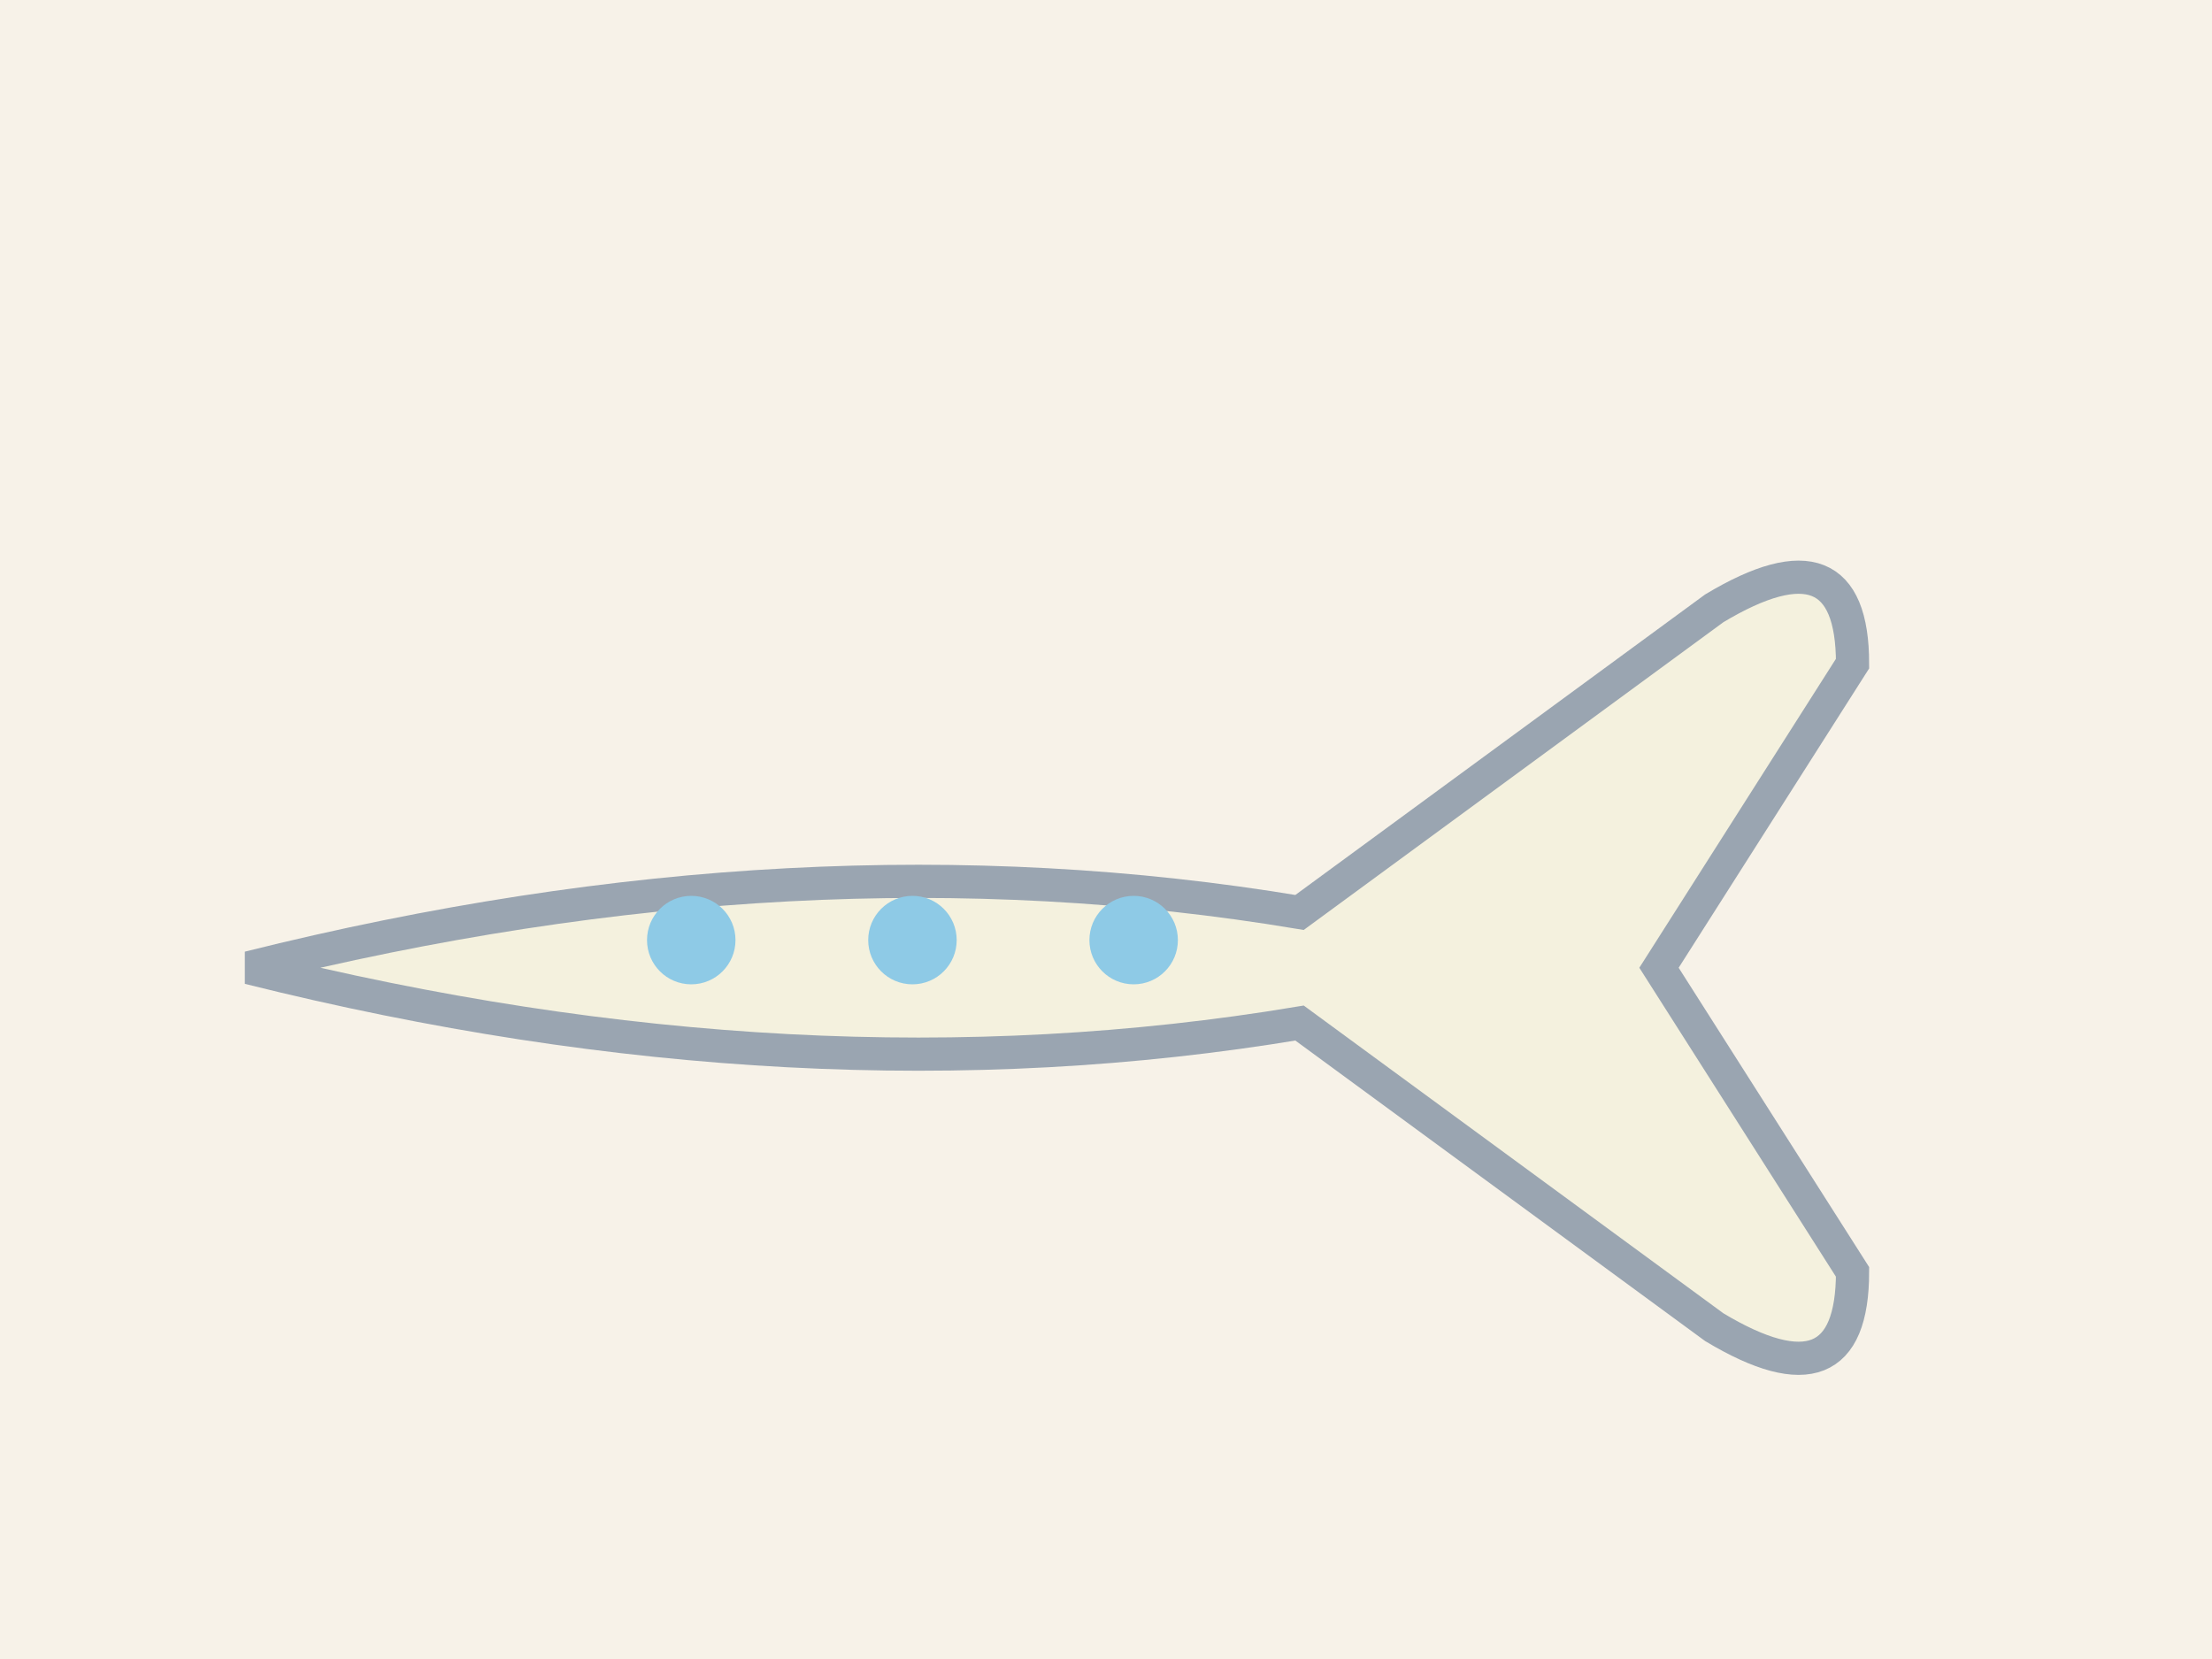
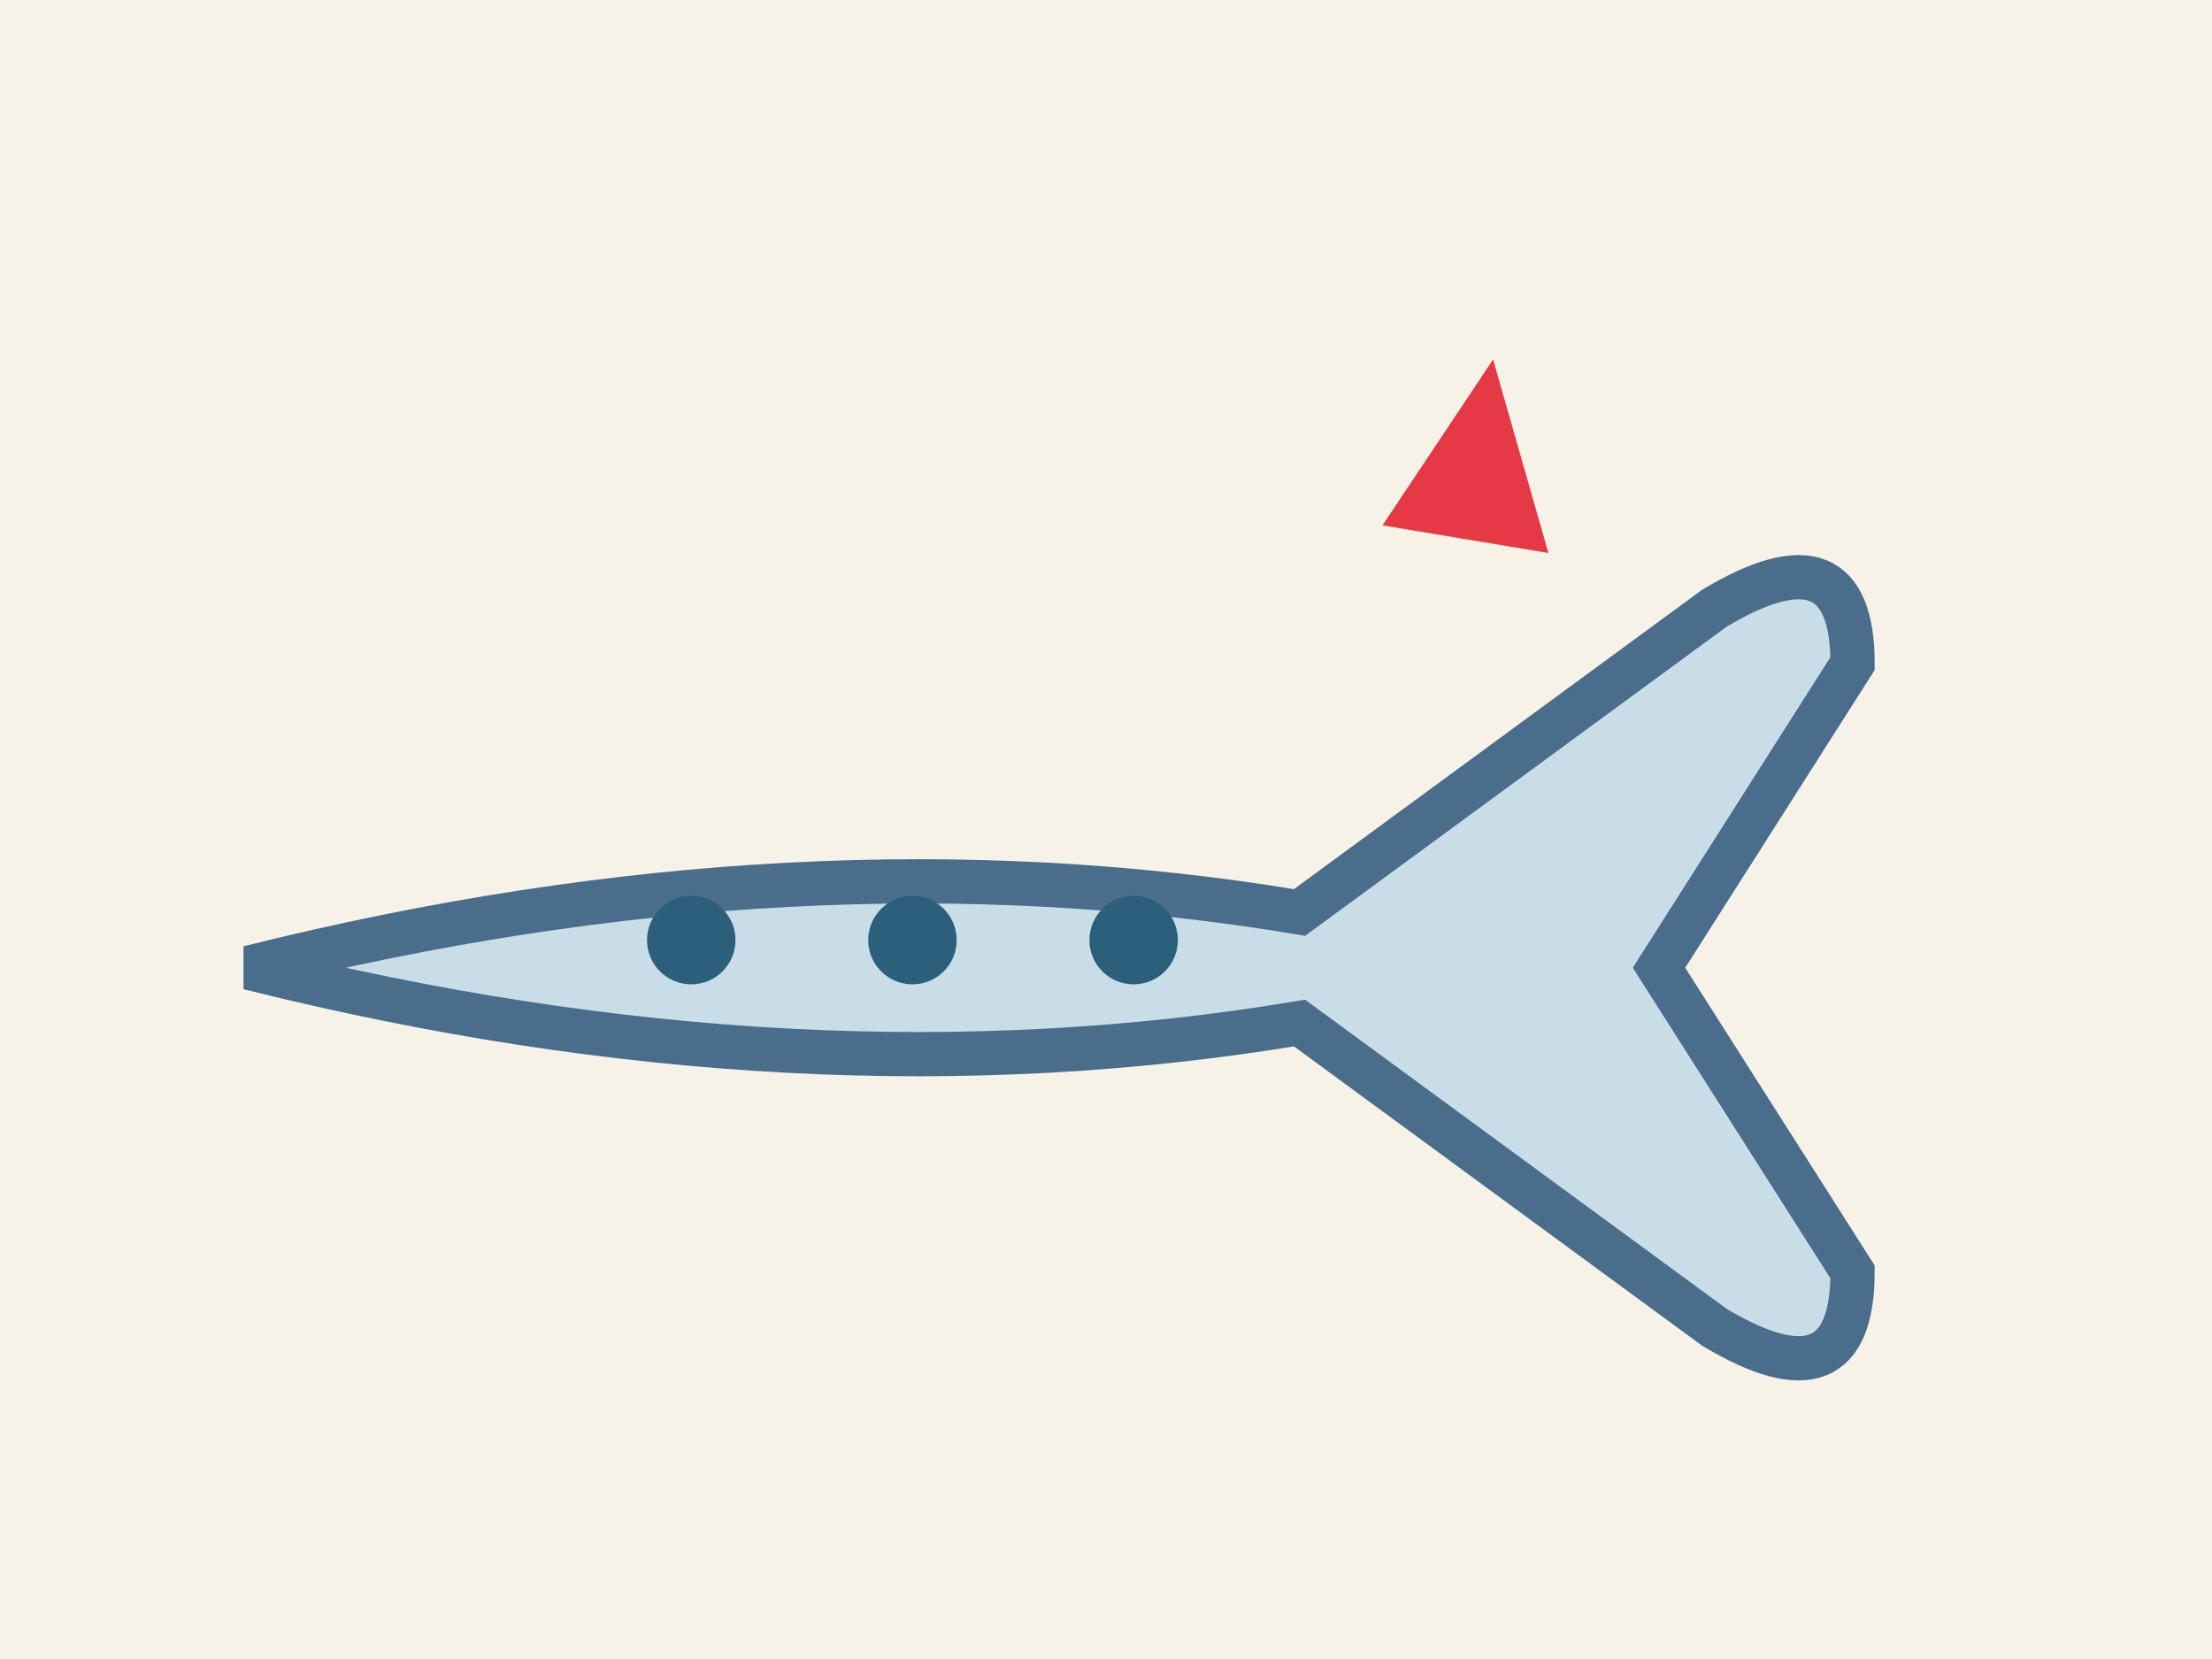
<svg xmlns="http://www.w3.org/2000/svg" width="400" height="300" viewBox="0 0 400 300">
  <rect width="400" height="300" fill="#F7F2E8" />
-   <path d="M45 175q100-25 190-10l75-55q25-15 25 10l-35 55 35 55q0 25-25 10l-75-55q-90 15-190-10Z" fill="#F4F1DE" stroke="#9AA5B1" stroke-width="6" />
-   <circle cx="125" cy="170" r="8" fill="#8ECAE6" />
-   <circle cx="165" cy="170" r="8" fill="#8ECAE6" />
-   <circle cx="205" cy="170" r="8" fill="#8ECAE6" />
+   <path d="M45 175q100-25 190-10l75-55q25-15 25 10l-35 55 35 55q0 25-25 10l-75-55q-90 15-190-10Z" fill="#C9DDE8" stroke="#4A6D8C" stroke-width="8" />
+   <path d="M250 95l20-30 10 35z" fill="#E63946" />
+   <circle cx="125" cy="170" r="8" fill="#2C5F7A" />
+   <circle cx="165" cy="170" r="8" fill="#2C5F7A" />
+   <circle cx="205" cy="170" r="8" fill="#2C5F7A" />
</svg>
